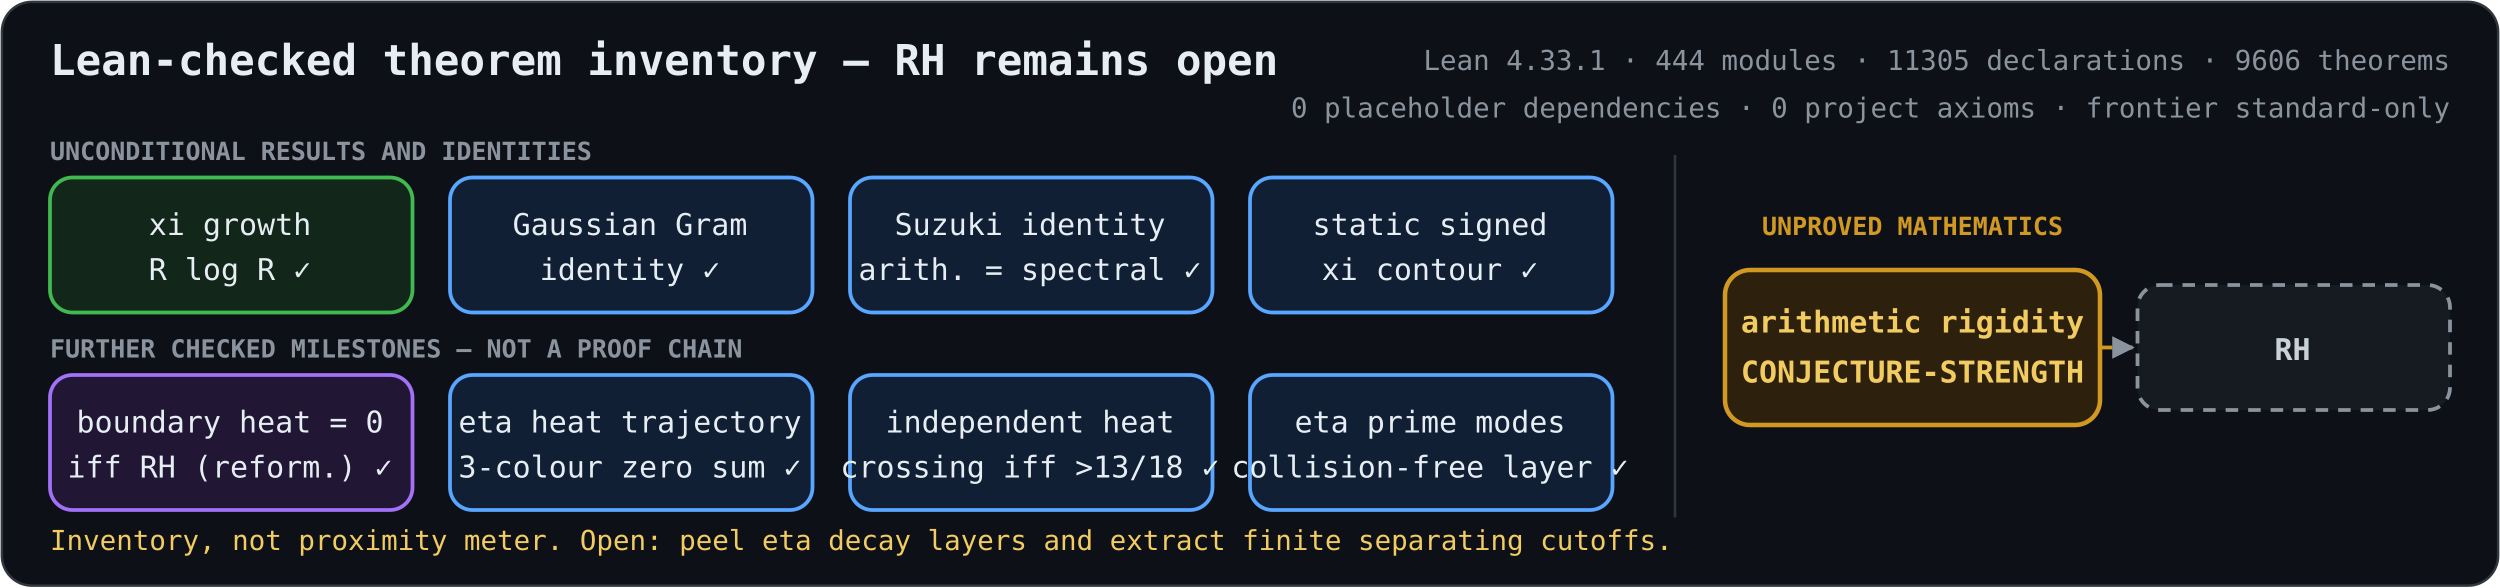
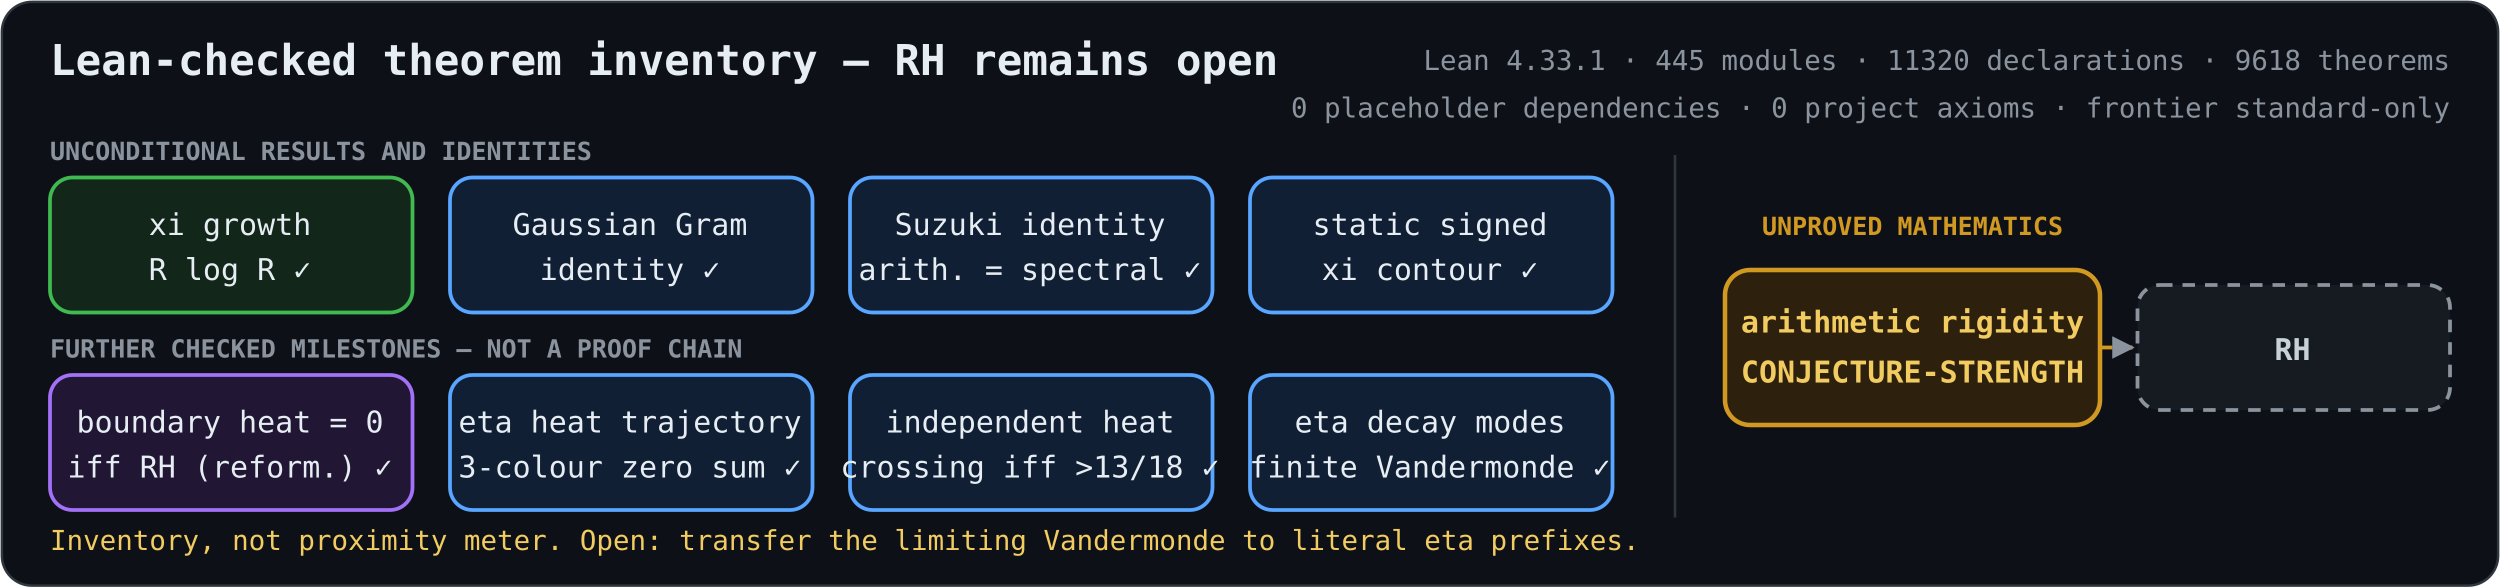
<svg xmlns="http://www.w3.org/2000/svg" role="img" aria-labelledby="title description" viewBox="0 0 1000 235">
  <defs>
    <marker id="arrow" viewBox="0 0 10 10" refX="9" refY="5" markerWidth="6" markerHeight="6" orient="auto-start-reverse">
      <path d="M 0 0 L 10 5 L 0 10 z" fill="#8b949e" />
    </marker>
    <style>
      .bg { fill: #0d1117; stroke: #30363d; }
      text { fill: #e6edf3; font-family: ui-monospace, SFMono-Regular, Menlo, Consolas, monospace; font-size: 12px; text-anchor: middle; }
      .heading { font-size: 17px; font-weight: 700; text-anchor: start; }
      .metrics { fill: #8b949e; font-size: 11px; text-anchor: end; }
      .proved rect { fill: #12261a; stroke: #3fb950; stroke-width: 1.5; }
      .proved.equivalence rect { fill: #211735; stroke: #a371f7; }
      .proved.bridge rect { fill: #111f35; stroke: #58a6ff; }
      .proved.reduction rect { fill: #102a2c; stroke: #39c5cf; }
      .open rect { fill: #2d210d; stroke: #d29922; stroke-width: 1.8; }
      .goal rect { fill: #161b22; stroke: #8b949e; stroke-width: 1.5; stroke-dasharray: 5 4; }
      .open text { fill: #f2cc60; font-weight: 700; }
      .goal text { fill: #c9d1d9; font-weight: 700; }
      .open-edge { fill: none; stroke: #d29922; stroke-width: 1.5; stroke-dasharray: 5 4; marker-end: url(#arrow); }
      .section { fill: #8b949e; font-size: 10px; font-weight: 700; text-anchor: start; }
      .gap-label { fill: #d29922; font-size: 10px; font-weight: 700; }
      .frontier { fill: #f2cc60; font-size: 11px; text-anchor: start; }
    </style>
  </defs>
  <rect class="bg" x="0.75" y="0.75" width="998.5" height="233.5" rx="12" />
  <text class="heading" x="20" y="30">Lean-checked theorem inventory — RH remains open</text>
-   <text class="metrics" x="980" y="28">Lean 4.33.1 · 444 modules · 11305 declarations · 9606 theorems</text>
+   <text class="metrics" x="980" y="28">Lean 4.33.1 · 445 modules · 11320 declarations · 9618 theorems</text>
  <text class="metrics" x="980" y="47">0 placeholder dependencies · 0 project axioms · frontier standard-only</text>
  <text class="section" x="20" y="64">UNCONDITIONAL RESULTS AND IDENTITIES</text>
  <text class="section" x="20" y="143">FURTHER CHECKED MILESTONES — NOT A PROOF CHAIN</text>
  <line x1="670" y1="62" x2="670" y2="207" stroke="#30363d" />
  <text class="gap-label" x="765" y="94">UNPROVED MATHEMATICS</text>
  <path class="open-edge" d="M840 139 H853" />
  <g class="proved unconditional">
    <rect x="20" y="71" width="145" height="54" rx="9" />
    <text x="92" y="94">xi growth</text>
    <text x="92" y="112">R log R  ✓</text>
  </g>
  <g class="proved bridge">
    <rect x="180" y="71" width="145" height="54" rx="9" />
    <text x="252" y="94">Gaussian Gram</text>
    <text x="252" y="112">identity  ✓</text>
  </g>
  <g class="proved bridge">
    <rect x="340" y="71" width="145" height="54" rx="9" />
    <text x="412" y="94">Suzuki identity</text>
    <text x="412" y="112">arith. = spectral  ✓</text>
  </g>
  <g class="proved bridge">
    <rect x="500" y="71" width="145" height="54" rx="9" />
    <text x="572" y="94">static signed</text>
    <text x="572" y="112">xi contour  ✓</text>
  </g>
  <g class="proved equivalence">
    <rect x="20" y="150" width="145" height="54" rx="9" />
    <text x="92" y="173">boundary heat = 0</text>
    <text x="92" y="191">iff RH (reform.)  ✓</text>
  </g>
  <g class="proved bridge">
    <rect x="180" y="150" width="145" height="54" rx="9" />
    <text x="252" y="173">eta heat trajectory</text>
    <text x="252" y="191">3-colour zero sum  ✓</text>
  </g>
  <g class="proved bridge">
    <rect x="340" y="150" width="145" height="54" rx="9" />
    <text x="412" y="173">independent heat</text>
    <text x="412" y="191">crossing iff &gt;13/18  ✓</text>
  </g>
  <g class="proved bridge">
    <rect x="500" y="150" width="145" height="54" rx="9" />
-     <text x="572" y="173">eta prime modes</text>
-     <text x="572" y="191">collision-free layer  ✓</text>
+     <text x="572" y="173">eta decay modes</text>
+     <text x="572" y="191">finite Vandermonde  ✓</text>
  </g>
  <g class="open">
    <rect x="690" y="108" width="150" height="62" rx="10" />
    <text x="765" y="133">arithmetic rigidity</text>
    <text x="765" y="153">CONJECTURE-STRENGTH</text>
  </g>
  <g class="goal">
    <rect x="855" y="114" width="125" height="50" rx="9" />
    <text x="917" y="144">RH</text>
  </g>
-   <text class="frontier" x="20" y="220">Inventory, not proximity meter. Open: peel eta decay layers and extract finite separating cutoffs.</text>
+   <text class="frontier" x="20" y="220">Inventory, not proximity meter. Open: transfer the limiting Vandermonde to literal eta prefixes.</text>
</svg>
